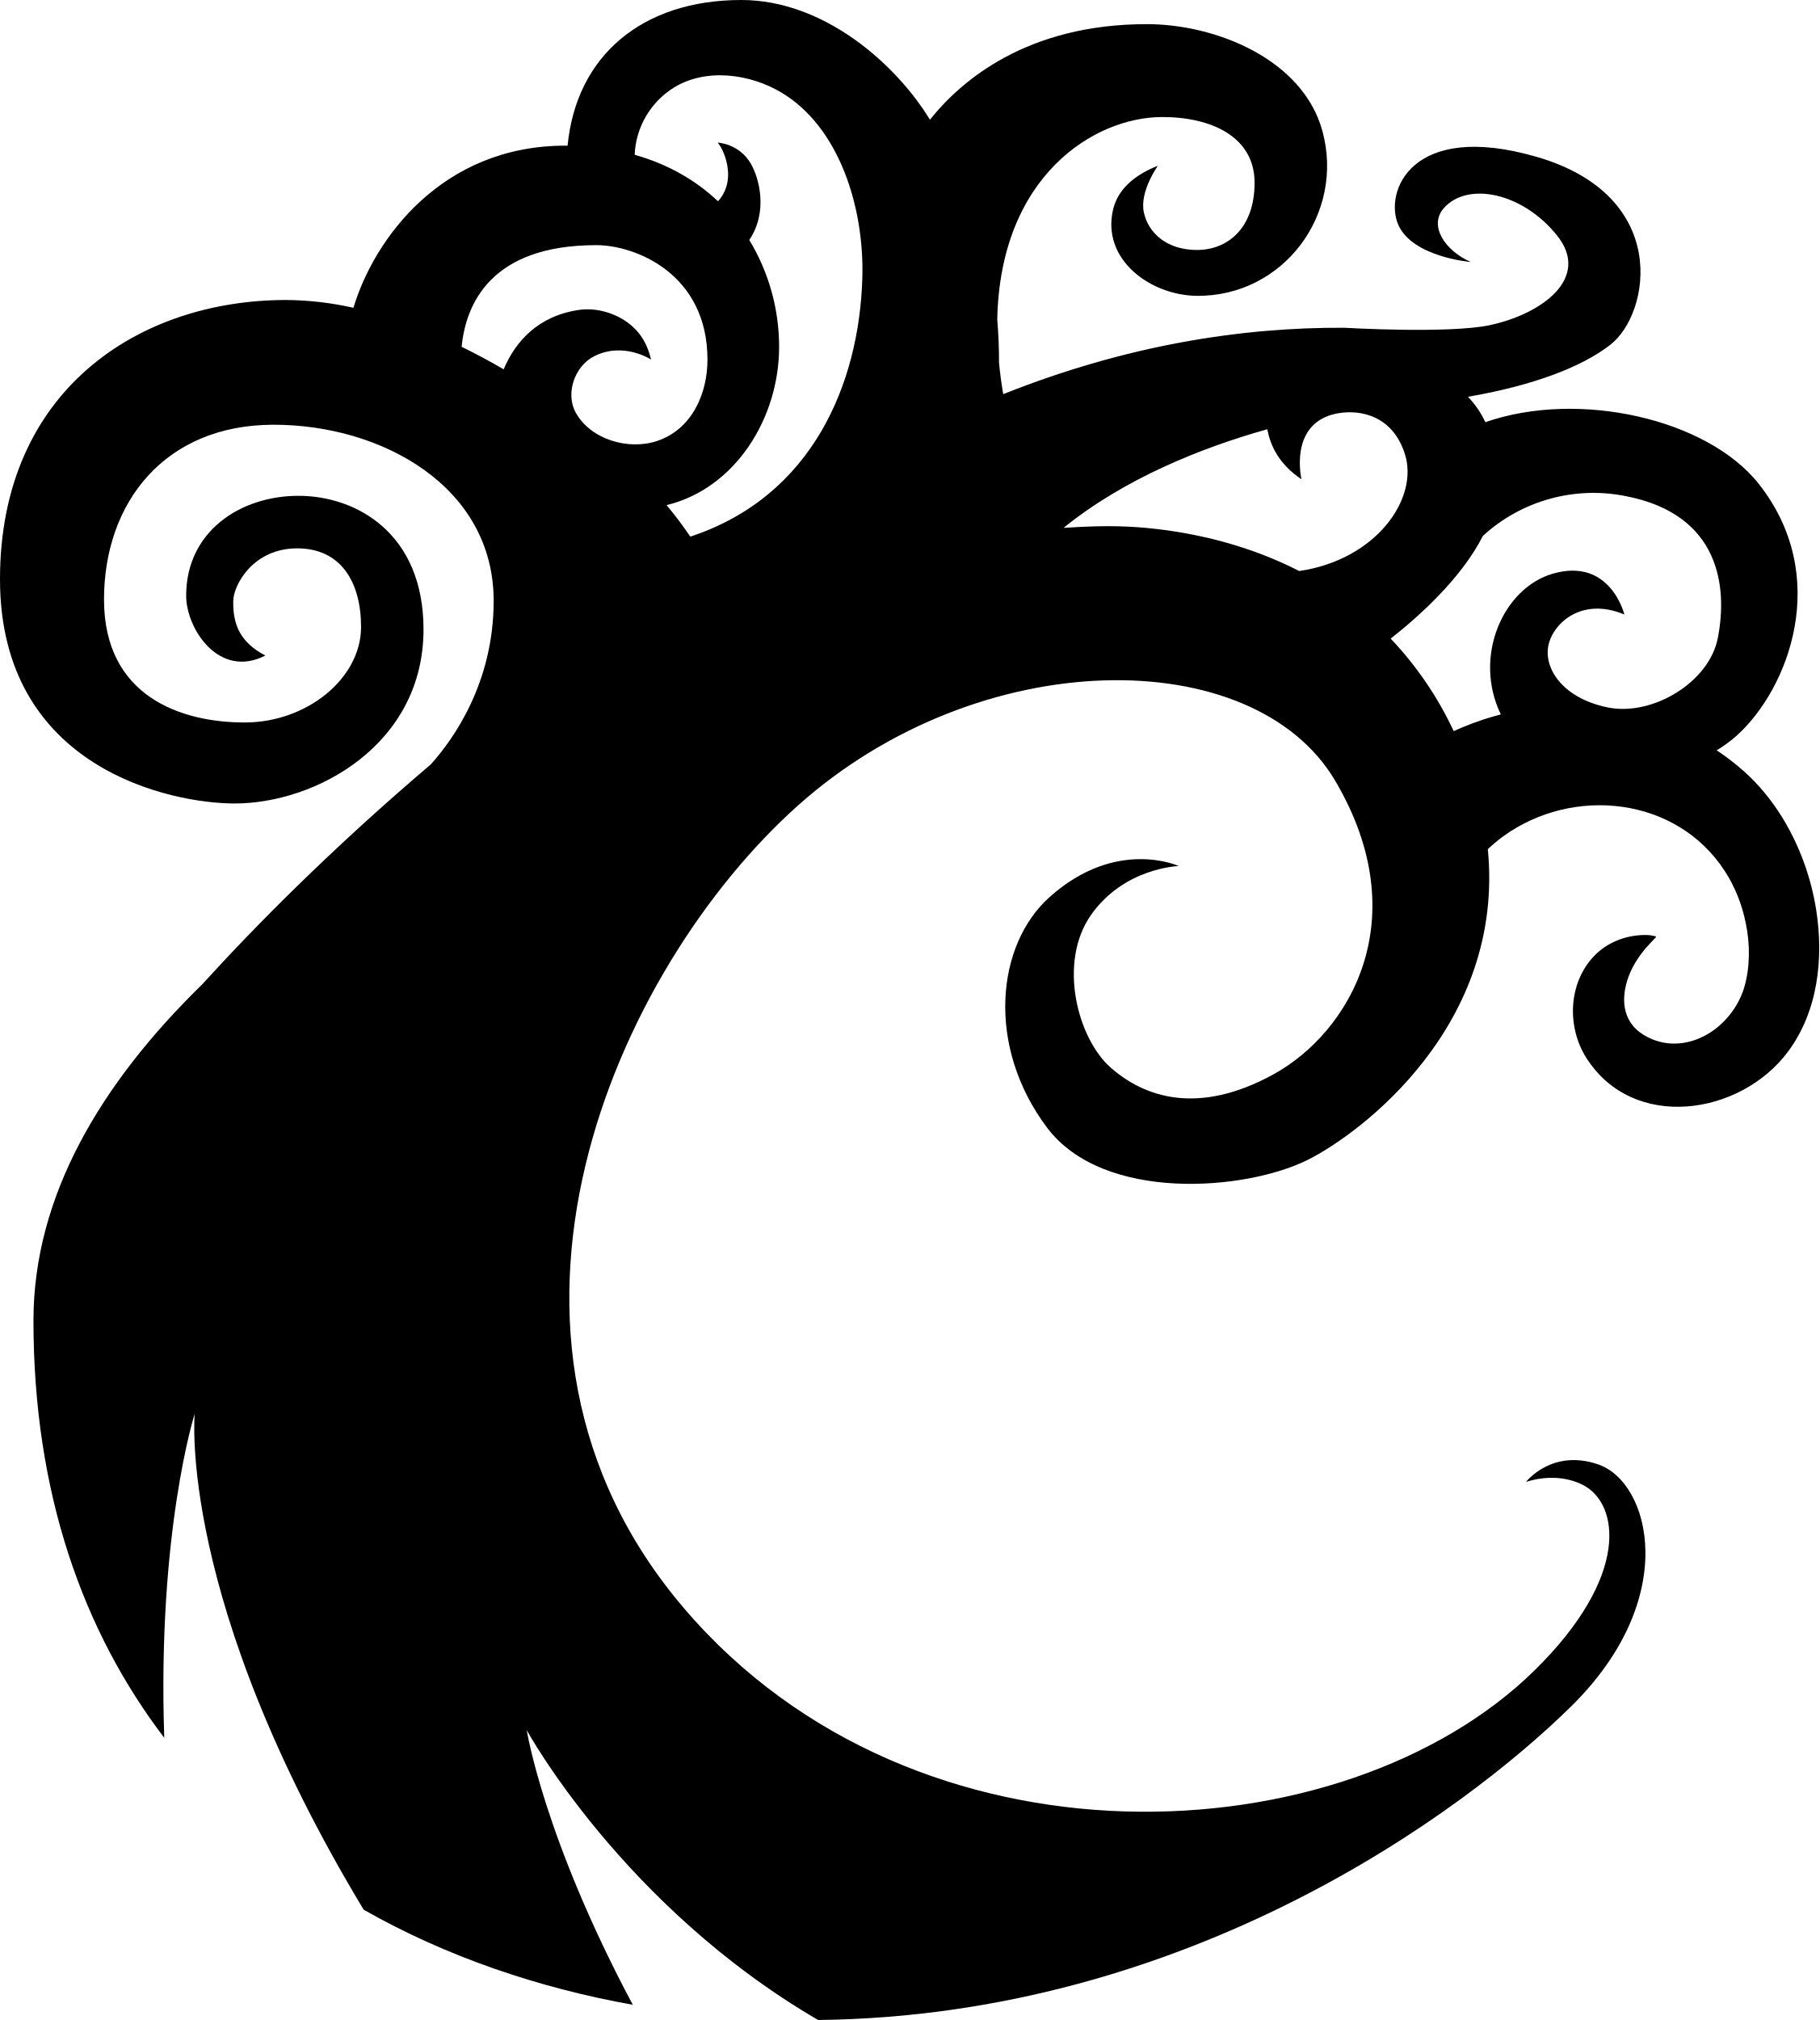
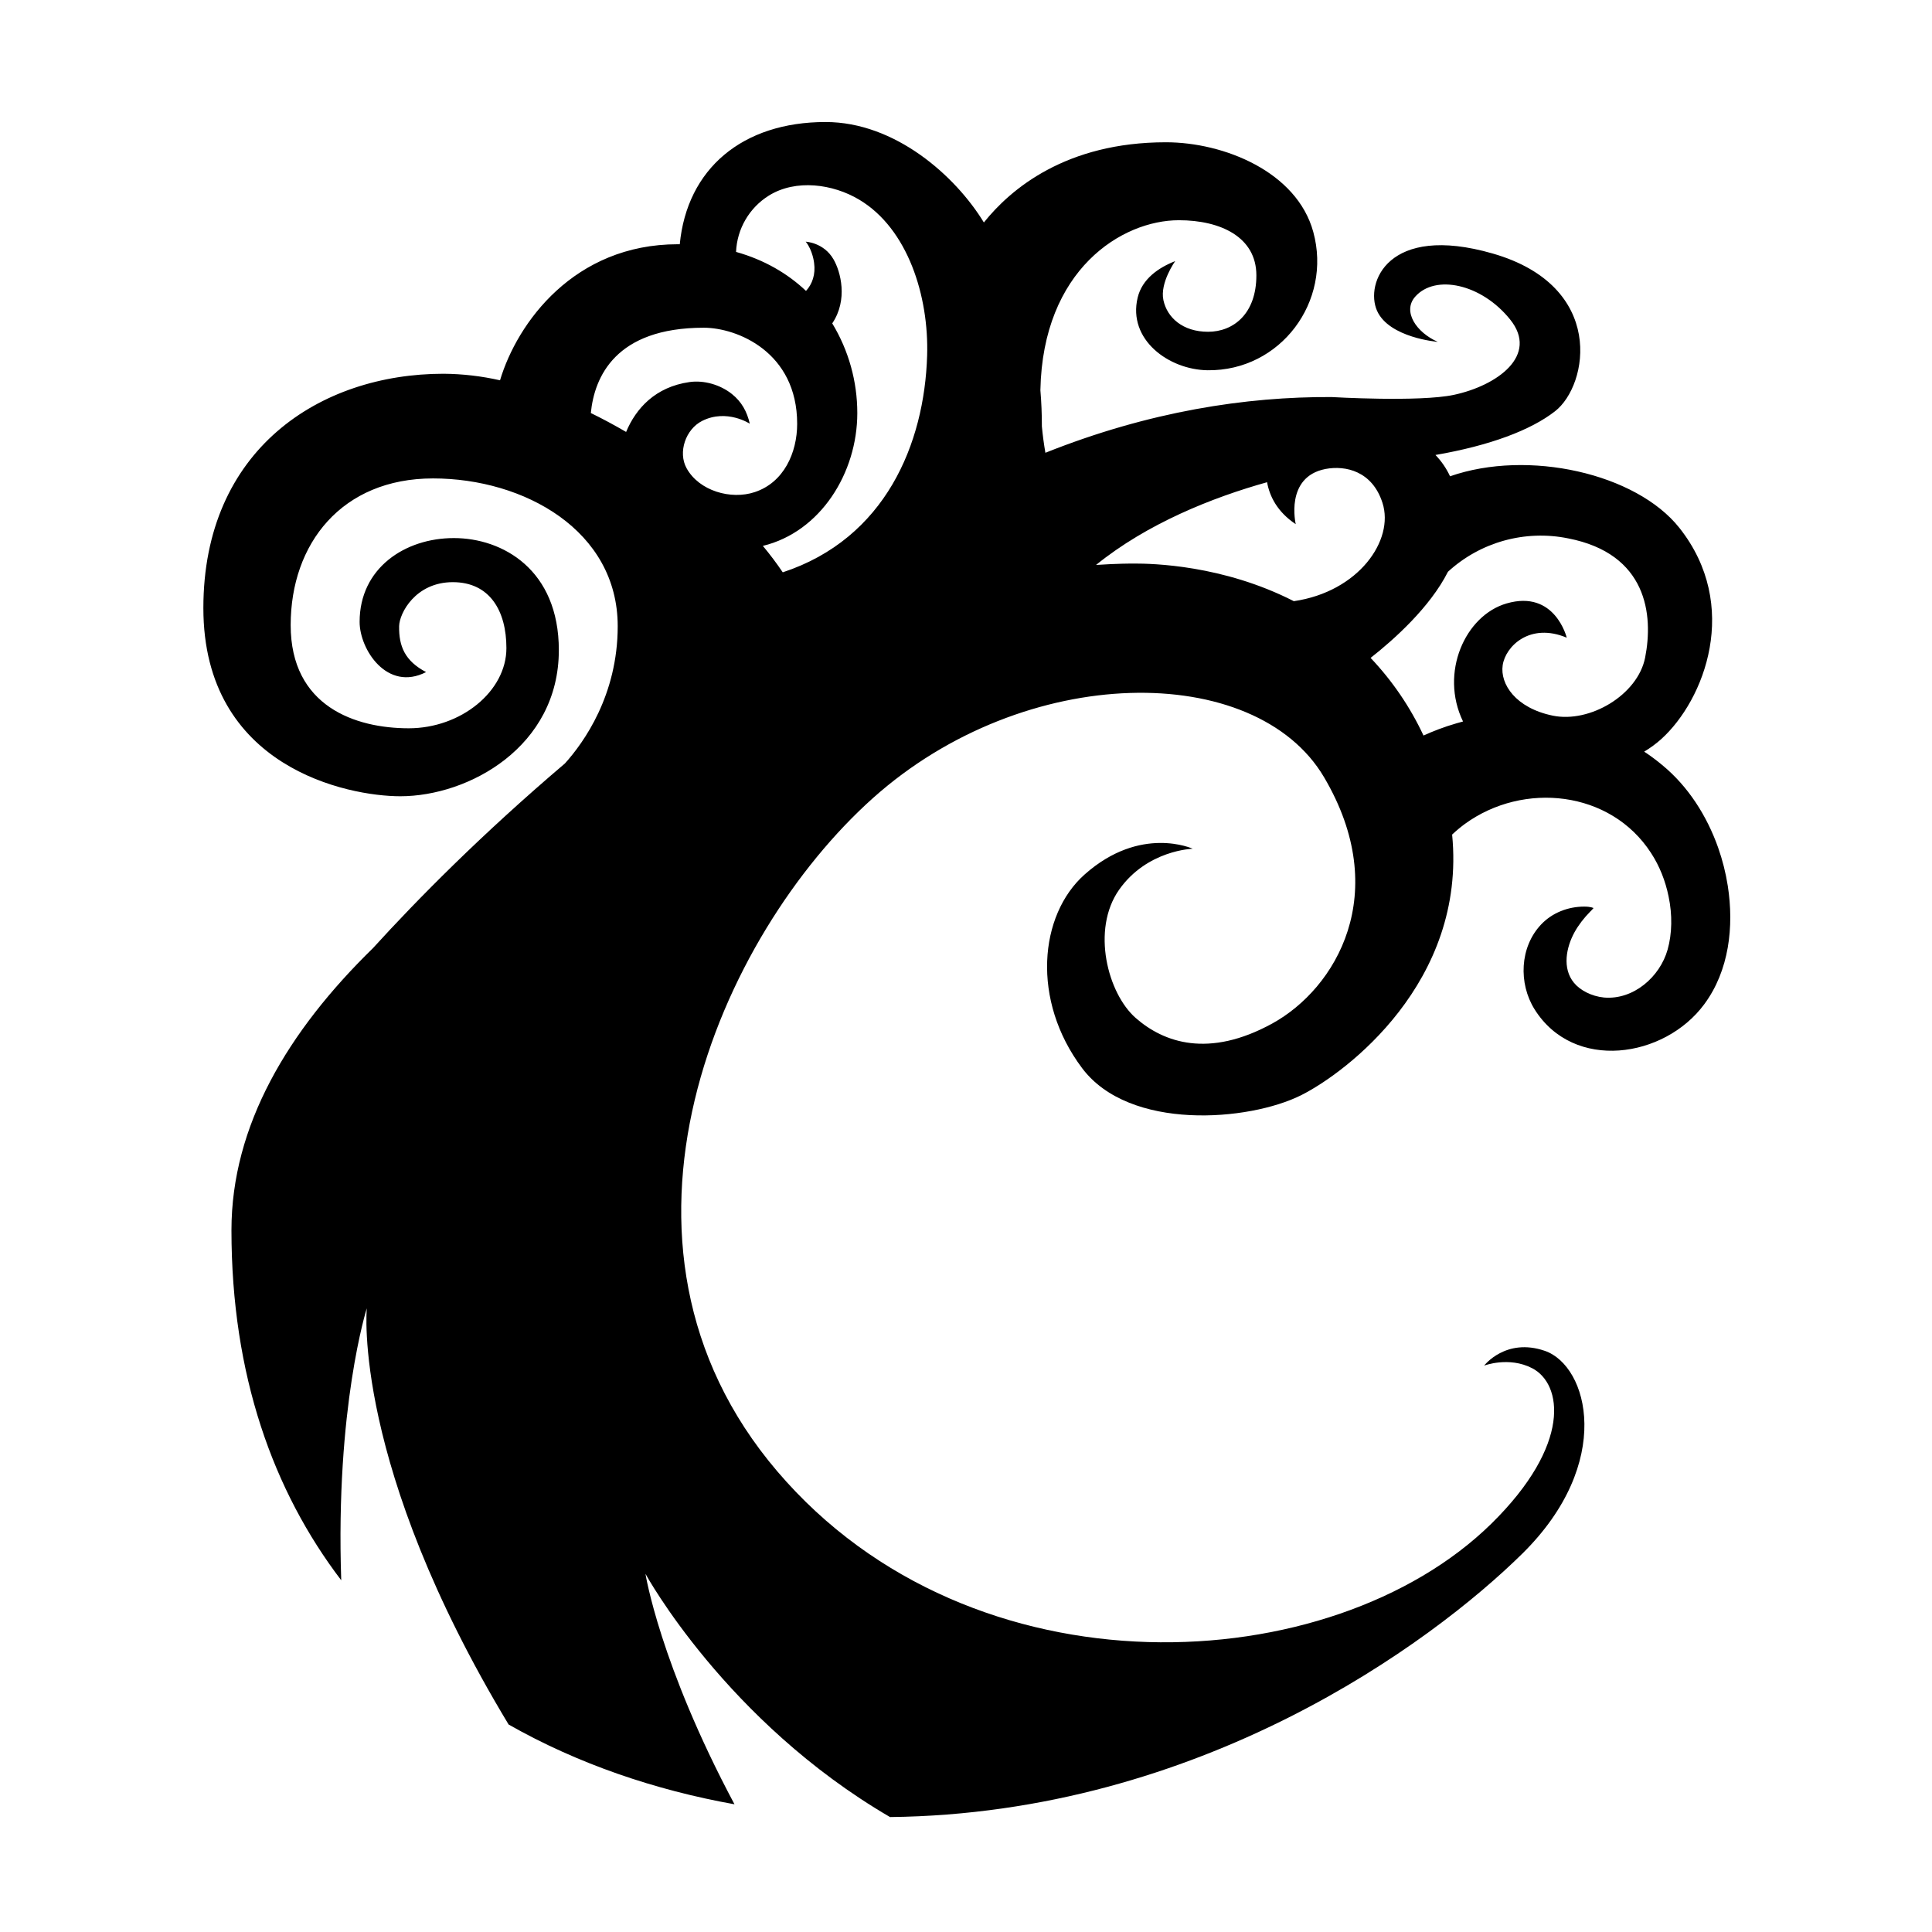
- <svg xmlns="http://www.w3.org/2000/svg" viewBox="0 0 75.081 83.348">
+ <svg xmlns="http://www.w3.org/2000/svg" viewBox="-10 -6 95 95">
  <path d="M74.959 37.563q-.151-.964-.476-1.886c-.551-1.553-1.467-3.006-2.751-4.06a10 10 0 0 0-.761-.576q-.059-.04-.124-.08.466-.283.836-.615c2.134-1.926 3.923-6.57.895-10.39-2.125-2.68-7.435-3.876-11.277-2.536a3.8 3.8 0 0 0-.717-1.048c2.678-.463 4.688-1.22 5.88-2.15 1.649-1.283 2.504-6.15-3.058-7.754-5.179-1.495-6.289 1.468-5.696 2.81.594 1.337 2.989 1.532 2.989 1.532-1.052-.46-1.754-1.496-1.11-2.223.98-1.11 3.251-.64 4.667 1.123 1.42 1.762-.626 3.25-2.772 3.707-1.702.36-6.004.107-6.004.107-4.202-.023-8.96.7-14.076 2.74a17 17 0 0 1-.173-1.295 21 21 0 0 0-.073-1.783c.116-5.933 4.01-8.357 6.81-8.357 2.043 0 3.81.823 3.81 2.711 0 1.89-1.128 2.774-2.375 2.774-1.25 0-2.014-.702-2.196-1.555-.184-.853.58-1.92.58-1.92-.83.326-1.626.88-1.846 1.794-.498 2.072 1.536 3.548 3.438 3.573 3.581.045 6.135-3.378 5.197-6.803-.808-2.956-4.39-4.407-7.247-4.407-4.91 0-7.63 2.293-8.95 3.943C36.98 2.644 34.012 0 30.595 0c-4.09 0-6.814 2.301-7.17 6.012l-.098-.002c-5.094 0-7.892 3.857-8.74 6.69a13 13 0 0 0-2.777-.322C5.72 12.378 0 16.111 0 23.898c0 7.854 7.117 9.255 9.682 9.255 3.366 0 7.797-2.432 7.797-7.184 0-3.953-2.759-5.511-5.162-5.511s-4.634 1.476-4.634 4.12c0 1.365 1.358 3.45 3.268 2.47-1.044-.548-1.342-1.276-1.325-2.257.01-.64.808-2.165 2.64-2.165 1.823 0 2.635 1.417 2.635 3.244 0 2.122-2.236 3.941-4.803 3.941-2.614 0-5.805-1.067-5.805-5.074 0-4.005 2.513-7.212 7-7.212 4.485 0 9.081 2.564 9.081 7.266 0 3.393-1.667 5.718-2.595 6.749-4.109 3.493-7.253 6.68-9.434 9.076-4.178 4.078-6.964 8.728-6.964 13.874 0 7.135 2.057 12.83 5.398 17.215-.29-8.516 1.257-13.375 1.257-13.375s-.743 7.677 6.973 20.467c3.4 1.932 7.197 3.223 11.107 3.923-3.676-6.891-4.377-11.332-4.377-11.332s3.955 7.255 12.025 11.96c15.24-.169 26.614-8.54 31.096-12.957 4.523-4.465 3.238-9.233 1.1-9.968-1.918-.66-2.983.727-2.983.727s1.215-.465 2.36.126c1.482.763 1.964 3.748-2.007 7.649-7.84 7.691-25.504 8.68-35.105-2.571s-2.807-26.397 4.694-33.106c7.498-6.709 18.815-6.743 22.186-1.033 3.372 5.712.585 10.39-2.544 12.112-3.132 1.72-5.34.935-6.715-.27-1.375-1.202-2.196-4.341-.82-6.303 1.377-1.96 3.623-2.02 3.623-2.02s-2.565-1.18-5.316 1.266c-2.242 1.992-2.627 6.19-.124 9.522 2.324 3.098 8.197 2.616 10.766 1.334 2.216-1.11 8.138-5.564 7.429-12.819a7 7 0 0 1 .632-.527c2.874-2.085 7.155-1.65 9.15 1.435.422.648.707 1.378.861 2.134.191.902.173 1.834-.047 2.614-.377 1.342-1.682 2.484-3.13 2.357-.62-.062-1.179-.362-1.475-.724-.59-.716-.38-1.746.028-2.489.204-.367.47-.705.765-1.005q.09-.087.169-.181s-.13-.072-.454-.072c-.799 0-1.579.302-2.126.882-1.052 1.112-1.114 2.897-.321 4.166 1.928 3.081 6.385 2.404 8.342-.242 1.23-1.657 1.47-3.83 1.161-5.822M27.809 3.616c1.326-.822 3.145-.572 4.44.202 2.397 1.43 3.428 4.754 3.34 7.662-.131 4.345-2.055 9.002-7.1 10.662a16 16 0 0 0-.978-1.3c2.835-.686 4.644-3.587 4.644-6.53a8.5 8.5 0 0 0-1.232-4.411c.784-1.16.413-2.548.062-3.15-.478-.829-1.365-.867-1.365-.867.347.434.41 1.04.41 1.04.08.57-.09 1.046-.397 1.381-.9-.851-2.043-1.526-3.44-1.918a3.43 3.43 0 0 1 1.616-2.771m-3.203 6.499c1.635 0 4.592 1.192 4.592 4.725 0 1.423-.656 2.886-2.087 3.358-1.168.389-2.732-.056-3.35-1.173-.434-.784-.051-1.919.768-2.33 1.21-.605 2.34.14 2.34.14-.138-.593-.399-1.077-.879-1.46-.57-.457-1.376-.691-2.089-.588-1.678.24-2.629 1.294-3.114 2.452-.57-.331-1.15-.645-1.735-.93.174-1.768 1.206-4.194 5.554-4.194m21.172 11.596c-.14 0-.842-.002-1.884.069 2.52-2.04 5.71-3.313 8.41-4.069.125.694.5 1.457 1.41 2.064 0 0-.551-2.325 1.466-2.715.98-.185 2.3.102 2.8 1.67.589 1.833-1.174 4.366-4.36 4.831-3.499-1.789-6.974-1.85-7.842-1.85m14.218 8.456a14.4 14.4 0 0 0-2.601-3.817c1.15-.902 2.921-2.487 3.804-4.236a6.75 6.75 0 0 1 5.909-1.641c3.889.756 4.2 3.762 3.786 5.862-.36 1.834-2.72 3.232-4.544 2.854-1.822-.375-2.597-1.553-2.46-2.481.139-.93 1.341-2.112 3.149-1.352 0 0-.574-2.376-2.957-1.684-2.035.59-3.303 3.405-2.142 5.805-.103.03-.212.057-.313.087-.626.18-1.166.393-1.631.603" />
</svg>
